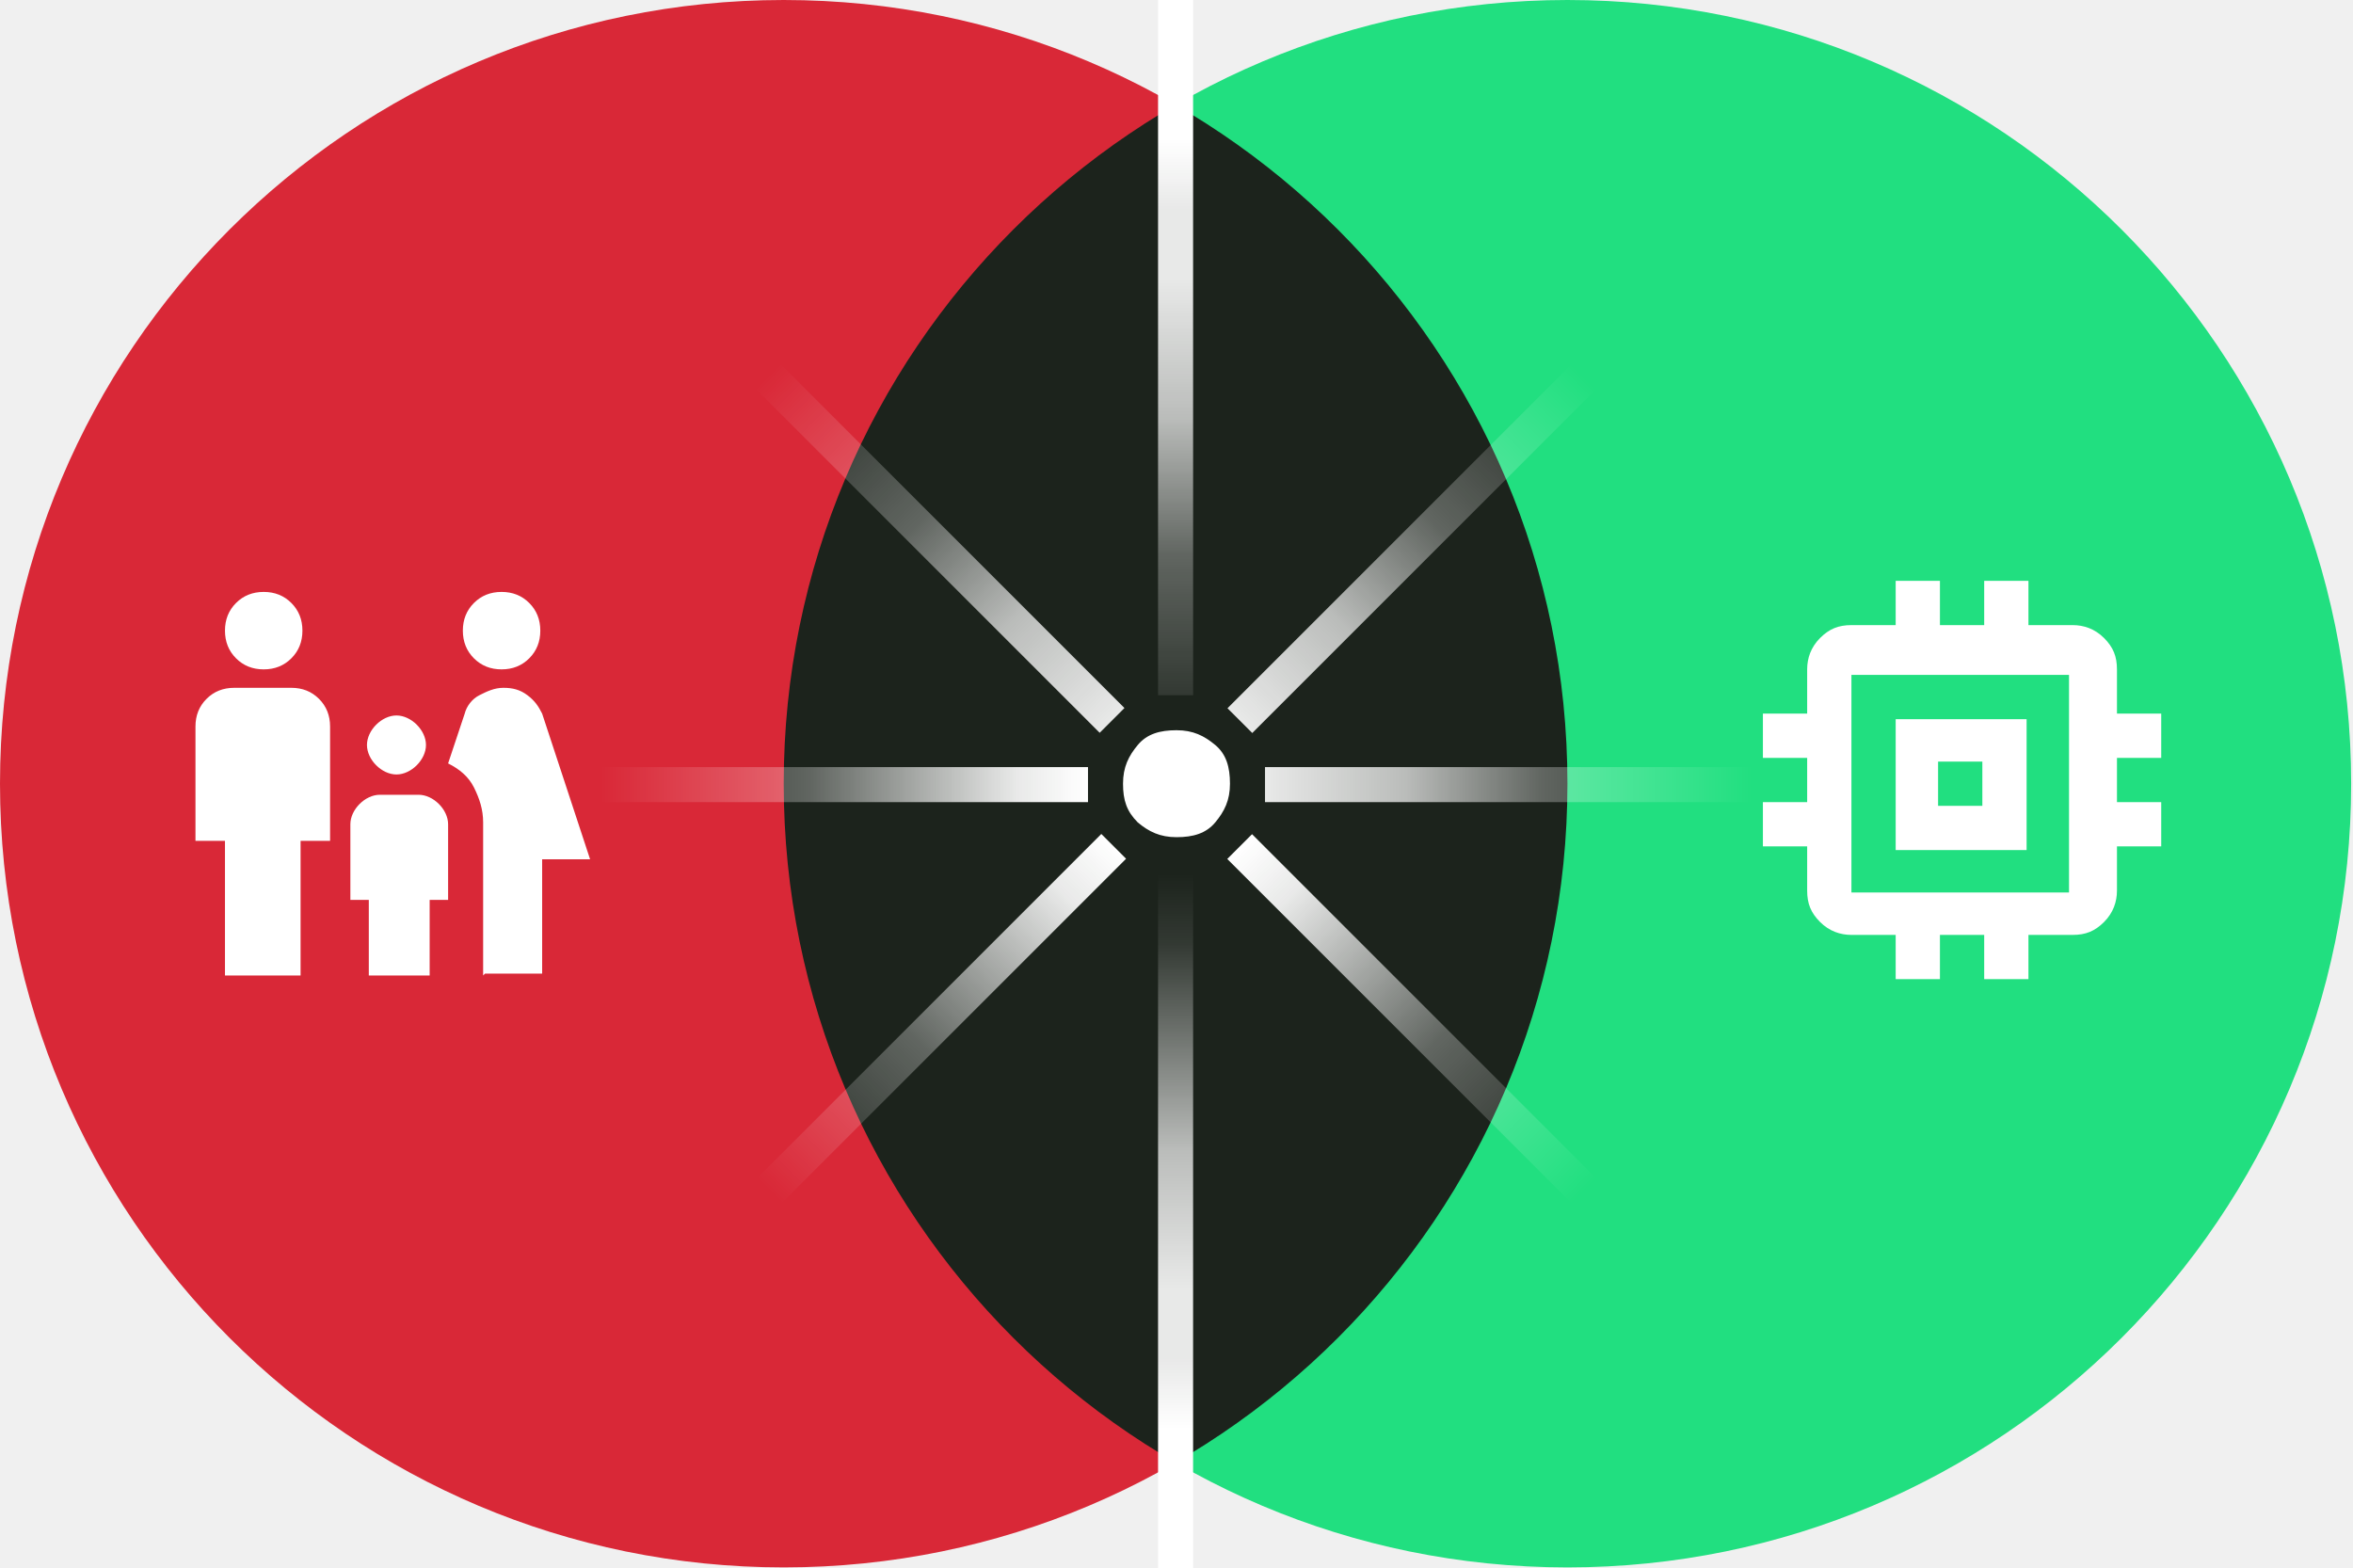
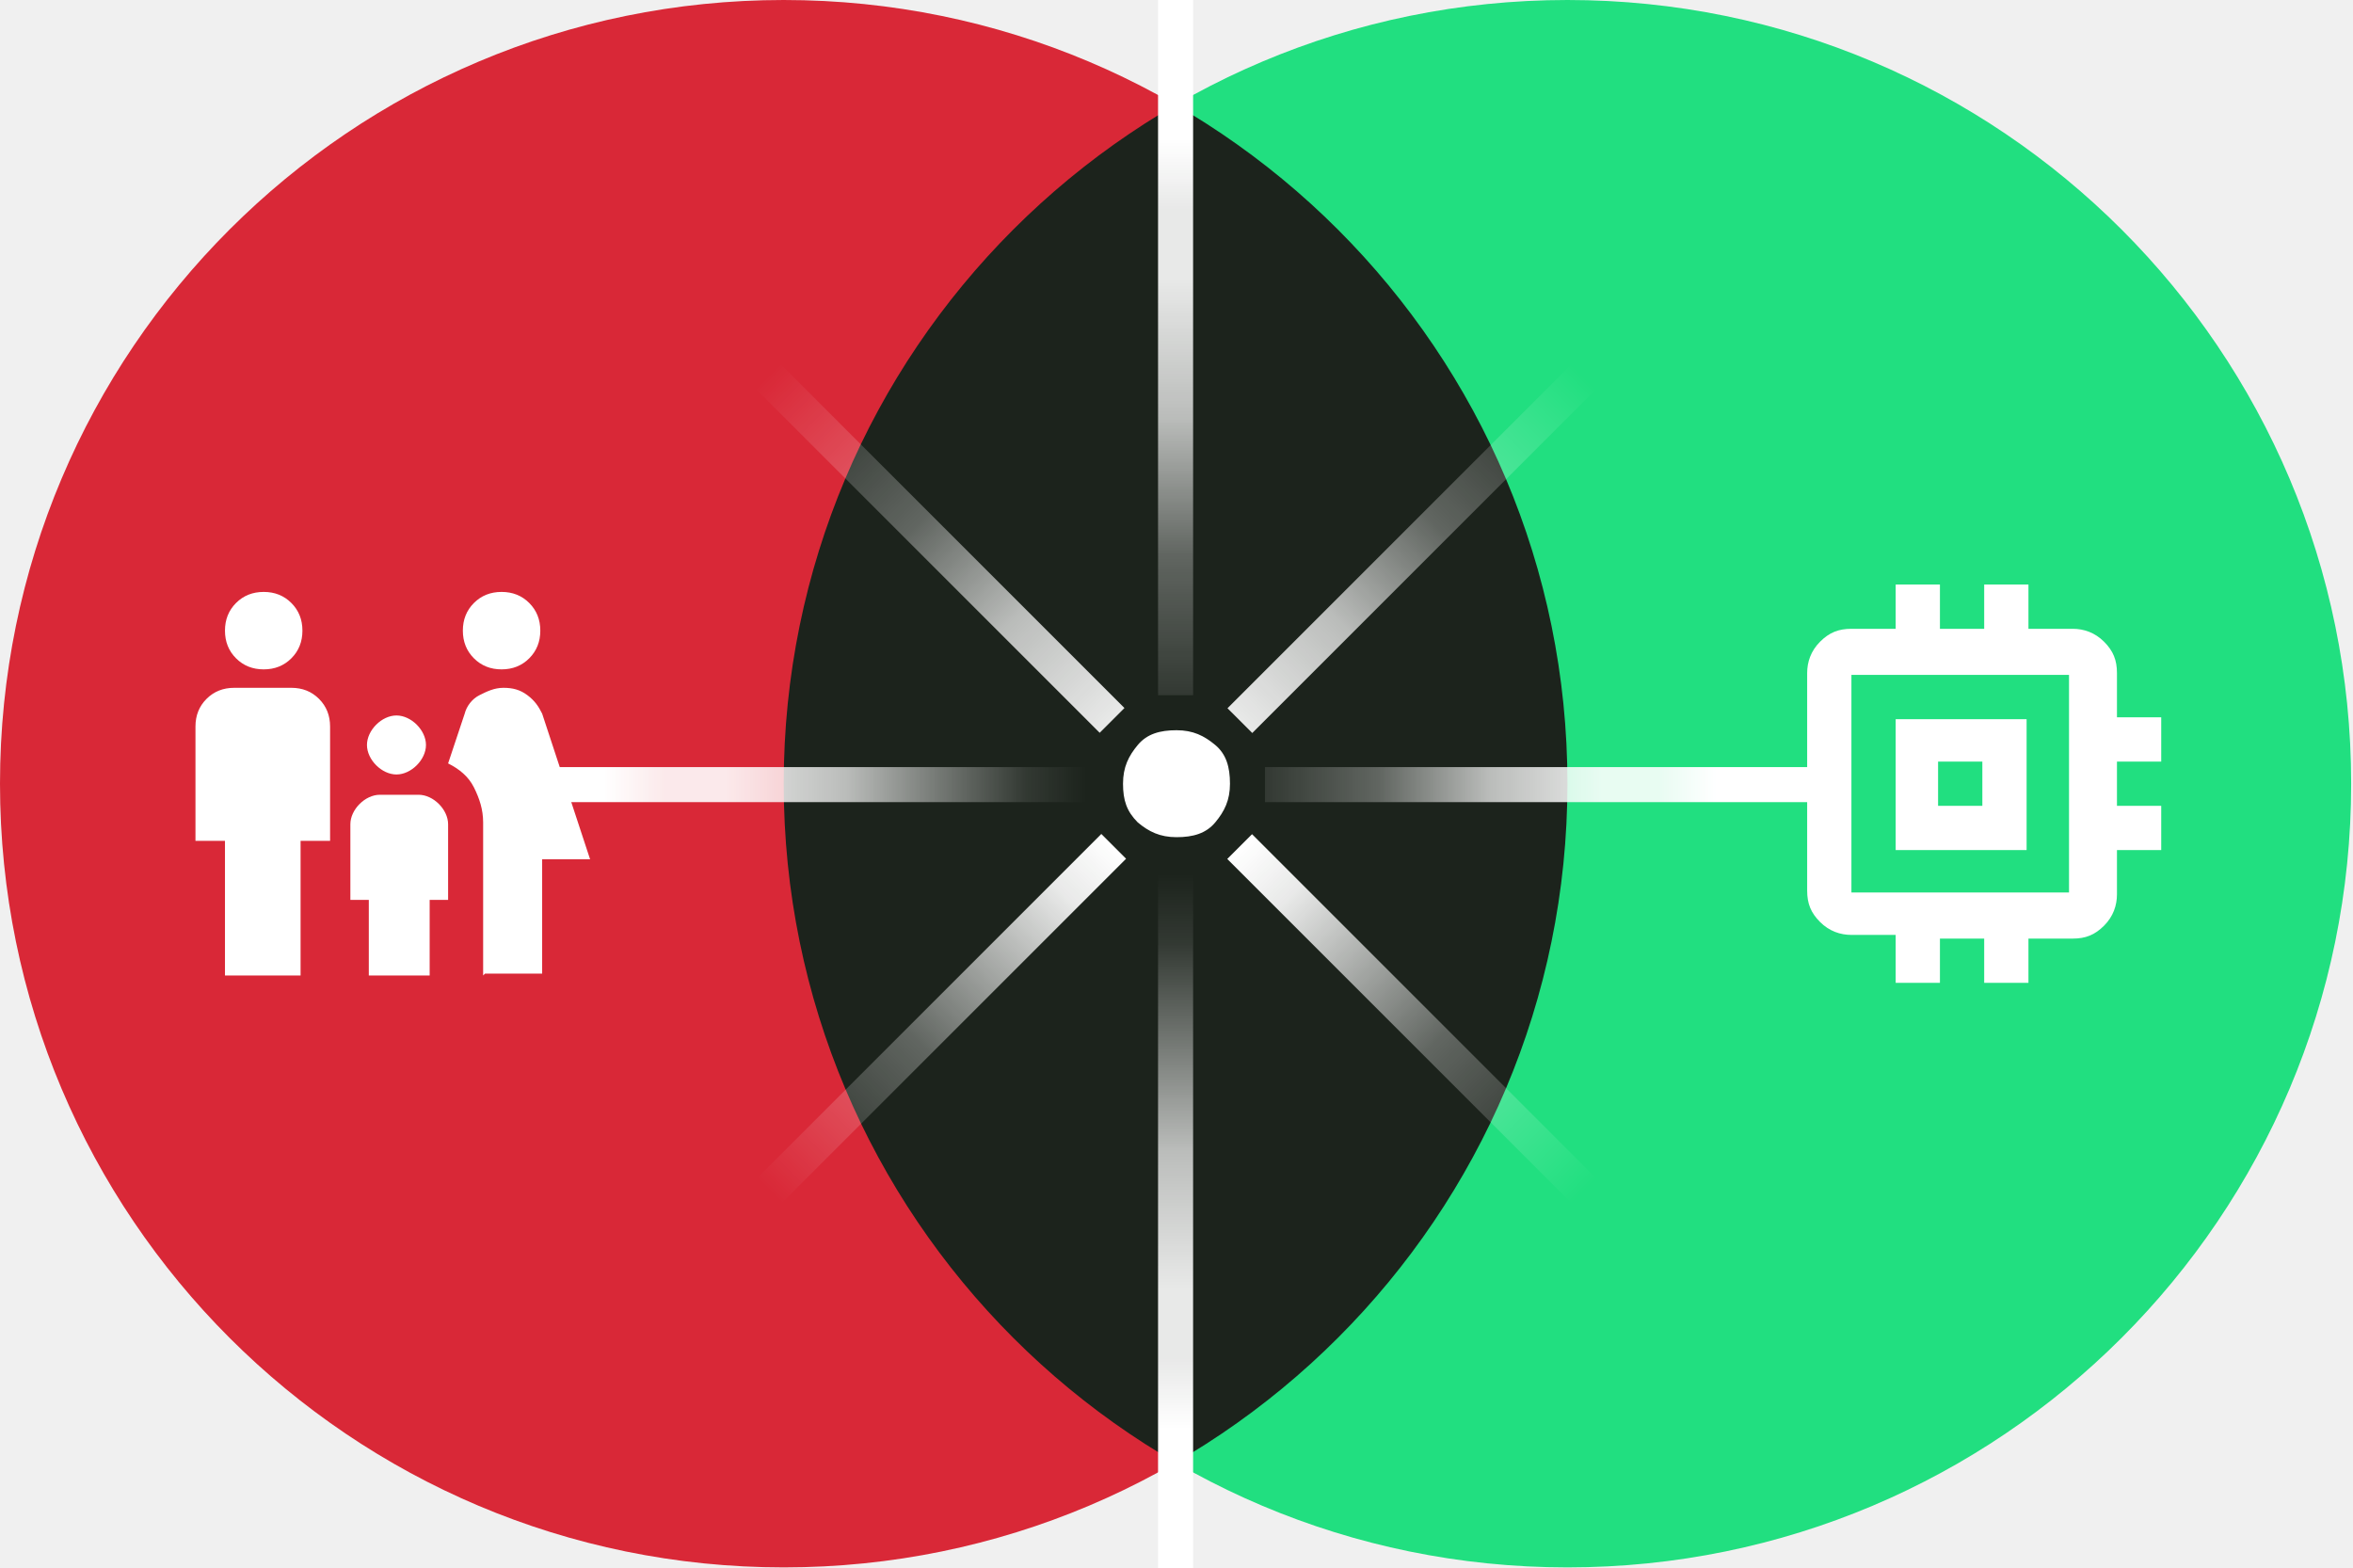
<svg xmlns="http://www.w3.org/2000/svg" xmlns:xlink="http://www.w3.org/1999/xlink" version="1.1" viewBox="0 0 127.6 85">
  <defs>
    <style>
      .st0 {
        fill: url(#linear-gradient2);
      }

      .st1 {
        fill: url(#linear-gradient1);
      }

      .st2 {
        fill: url(#linear-gradient3);
      }

      .st3 {
        fill: url(#linear-gradient6);
      }

      .st4 {
        fill: url(#linear-gradient7);
      }

      .st5 {
        fill: url(#linear-gradient5);
      }

      .st6 {
        fill: url(#linear-gradient4);
      }

      .st7 {
        fill: #21df80;
        mix-blend-mode: multiply;
      }

      .st8 {
        fill: url(#linear-gradient);
      }

      .st9 {
        fill: #d92837;
      }

      .st10 {
        isolation: isolate;
      }

      .st11 {
        fill: #fff;
      }
    </style>
-     <linearGradient id="linear-gradient" x1="63.8" y1="37.7" x2="63.8" y2="0" gradientTransform="translate(106.3 -21.3) rotate(90)" gradientUnits="userSpaceOnUse">
+     <linearGradient id="linear-gradient" x1="63.8" y1="37.7" x2="63.8" y2="7.1" gradientTransform="translate(106.3 -21.3) rotate(90)" gradientUnits="userSpaceOnUse">
+       <stop offset="0" stop-color="#fff" stop-opacity="0" />
+       <stop offset="0" stop-color="#fff" stop-opacity=".1" />
+       <stop offset=".2" stop-color="#fff" stop-opacity=".3" />
+       <stop offset=".3" stop-color="#fff" stop-opacity=".5" />
+       <stop offset=".4" stop-color="#fff" stop-opacity=".7" />
+       <stop offset=".5" stop-color="#fff" stop-opacity=".8" />
+       <stop offset=".6" stop-color="#fff" stop-opacity=".9" />
+       <stop offset=".7" stop-color="#fff" stop-opacity=".9" />
+       <stop offset=".8" stop-color="#fff" stop-opacity="1" />
+       <stop offset="1" stop-color="#fff" />
+     </linearGradient>
+     <linearGradient id="linear-gradient1" x1="63.8" y1="80.1" x2="63.8" y2="47.4" gradientTransform="translate(106.3 -21.3) rotate(90)" gradientUnits="userSpaceOnUse">
      <stop offset="0" stop-color="#fff" />
-       <stop offset="0" stop-color="#fff" stop-opacity=".9" />
-       <stop offset=".2" stop-color="#fff" stop-opacity=".7" />
-       <stop offset=".3" stop-color="#fff" stop-opacity=".5" />
-       <stop offset=".4" stop-color="#fff" stop-opacity=".3" />
-       <stop offset=".5" stop-color="#fff" stop-opacity=".2" />
-       <stop offset=".6" stop-color="#fff" stop-opacity=".1" />
-       <stop offset=".7" stop-color="#fff" stop-opacity="0" />
-       <stop offset=".8" stop-color="#fff" stop-opacity="0" />
+       <stop offset=".2" stop-color="#fff" stop-opacity="1" />
+       <stop offset=".3" stop-color="#fff" stop-opacity=".9" />
+       <stop offset=".4" stop-color="#fff" stop-opacity=".9" />
+       <stop offset=".5" stop-color="#fff" stop-opacity=".8" />
+       <stop offset=".6" stop-color="#fff" stop-opacity=".7" />
+       <stop offset=".7" stop-color="#fff" stop-opacity=".5" />
+       <stop offset=".8" stop-color="#fff" stop-opacity=".3" />
+       <stop offset=".9" stop-color="#fff" stop-opacity=".1" />
      <stop offset="1" stop-color="#fff" stop-opacity="0" />
-     </linearGradient>
-     <linearGradient id="linear-gradient1" x1="63.8" y1="85" x2="63.8" y2="47.4" gradientTransform="translate(106.3 -21.3) rotate(90)" gradientUnits="userSpaceOnUse">
-       <stop offset="0" stop-color="#fff" stop-opacity="0" />
-       <stop offset=".2" stop-color="#fff" stop-opacity="0" />
-       <stop offset=".3" stop-color="#fff" stop-opacity="0" />
-       <stop offset=".4" stop-color="#fff" stop-opacity=".1" />
-       <stop offset=".5" stop-color="#fff" stop-opacity=".2" />
-       <stop offset=".6" stop-color="#fff" stop-opacity=".3" />
-       <stop offset=".7" stop-color="#fff" stop-opacity=".5" />
-       <stop offset=".8" stop-color="#fff" stop-opacity=".7" />
-       <stop offset=".9" stop-color="#fff" stop-opacity=".9" />
-       <stop offset="1" stop-color="#fff" />
    </linearGradient>
    <linearGradient id="linear-gradient2" x1="63.8" y1="37.7" x2="63.8" y2="0" gradientTransform="translate(0 0)" gradientUnits="userSpaceOnUse">
      <stop offset="0" stop-color="#fff" stop-opacity="0" />
      <stop offset="0" stop-color="#fff" stop-opacity=".1" />
      <stop offset=".2" stop-color="#fff" stop-opacity=".3" />
      <stop offset=".3" stop-color="#fff" stop-opacity=".5" />
      <stop offset=".4" stop-color="#fff" stop-opacity=".7" />
      <stop offset=".5" stop-color="#fff" stop-opacity=".8" />
      <stop offset=".6" stop-color="#fff" stop-opacity=".9" />
      <stop offset=".7" stop-color="#fff" stop-opacity=".9" />
      <stop offset=".8" stop-color="#fff" stop-opacity="1" />
      <stop offset="1" stop-color="#fff" />
    </linearGradient>
    <linearGradient id="linear-gradient3" x1="63.8" y1="85" x2="63.8" y2="47.4" gradientTransform="translate(0 0)" gradientUnits="userSpaceOnUse">
      <stop offset="0" stop-color="#fff" />
      <stop offset=".2" stop-color="#fff" stop-opacity="1" />
      <stop offset=".3" stop-color="#fff" stop-opacity=".9" />
      <stop offset=".4" stop-color="#fff" stop-opacity=".9" />
      <stop offset=".5" stop-color="#fff" stop-opacity=".8" />
      <stop offset=".6" stop-color="#fff" stop-opacity=".7" />
      <stop offset=".7" stop-color="#fff" stop-opacity=".5" />
      <stop offset=".8" stop-color="#fff" stop-opacity=".3" />
      <stop offset=".9" stop-color="#fff" stop-opacity=".1" />
      <stop offset="1" stop-color="#fff" stop-opacity="0" />
    </linearGradient>
-     <linearGradient id="linear-gradient4" x1="63.8" y1="37.7" x2="63.8" y2="0" gradientTransform="translate(99.4 -38) rotate(90)" xlink:href="#linear-gradient" />
-     <linearGradient id="linear-gradient5" x1="63.8" y1="85" x2="63.8" y2="47.3" gradientTransform="translate(113.2 -4.5) rotate(90)" xlink:href="#linear-gradient1" />
-     <linearGradient id="linear-gradient6" x1="63.8" y1="37.7" x2="63.8" y2="0" gradientTransform="translate(-16.7 6.9)" xlink:href="#linear-gradient" />
-     <linearGradient id="linear-gradient7" x1="63.8" y1="85" x2="63.8" y2="47.4" gradientTransform="translate(16.7 -6.9)" xlink:href="#linear-gradient1" />
+     <linearGradient id="linear-gradient4" x1="63.8" y1="37.7" x2="63.8" y2="0" gradientTransform="translate(99.4 -38) rotate(90)" gradientUnits="userSpaceOnUse">
+       <stop offset="0" stop-color="#fff" />
+       <stop offset="0" stop-color="#fff" stop-opacity=".9" />
+       <stop offset=".2" stop-color="#fff" stop-opacity=".7" />
+       <stop offset=".3" stop-color="#fff" stop-opacity=".5" />
+       <stop offset=".4" stop-color="#fff" stop-opacity=".3" />
+       <stop offset=".5" stop-color="#fff" stop-opacity=".2" />
+       <stop offset=".6" stop-color="#fff" stop-opacity=".1" />
+       <stop offset=".7" stop-color="#fff" stop-opacity="0" />
+       <stop offset=".8" stop-color="#fff" stop-opacity="0" />
+       <stop offset="1" stop-color="#fff" stop-opacity="0" />
+     </linearGradient>
+     <linearGradient id="linear-gradient5" x1="63.8" y1="85" x2="63.8" y2="47.3" gradientTransform="translate(113.2 -4.5) rotate(90)" gradientUnits="userSpaceOnUse">
+       <stop offset="0" stop-color="#fff" stop-opacity="0" />
+       <stop offset=".2" stop-color="#fff" stop-opacity="0" />
+       <stop offset=".3" stop-color="#fff" stop-opacity="0" />
+       <stop offset=".4" stop-color="#fff" stop-opacity=".1" />
+       <stop offset=".5" stop-color="#fff" stop-opacity=".2" />
+       <stop offset=".6" stop-color="#fff" stop-opacity=".3" />
+       <stop offset=".7" stop-color="#fff" stop-opacity=".5" />
+       <stop offset=".8" stop-color="#fff" stop-opacity=".7" />
+       <stop offset=".9" stop-color="#fff" stop-opacity=".9" />
+       <stop offset="1" stop-color="#fff" />
+     </linearGradient>
+     <linearGradient id="linear-gradient6" x1="63.8" y1="37.7" x2="63.8" y2="0" gradientTransform="translate(-16.7 6.9)" xlink:href="#linear-gradient4" />
+     <linearGradient id="linear-gradient7" x1="63.8" y1="85" x2="63.8" y2="47.4" gradientTransform="translate(16.7 -6.9)" xlink:href="#linear-gradient5" />
  </defs>
  <g class="st10">
    <g id="_莉山の印鑑" data-name="莉山の印鑑">
      <g id="_莉" data-name="莉">
        <circle class="st9" cx="42.5" cy="42.5" r="42.5" />
        <circle class="st7" cx="85" cy="42.5" r="42.5" />
        <g>
          <path class="st11" d="M61.7,44.6c-.6-.6-.8-1.2-.8-2.1s.3-1.5.8-2.1,1.2-.8,2.1-.8,1.5.3,2.1.8.8,1.2.8,2.1-.3,1.5-.8,2.1-1.2.8-2.1.8-1.5-.3-2.1-.8Z" />
-           <rect class="st8" x="68.6" y="41.6" width="37.7" height="1.9" />
-           <rect class="st1" x="21.3" y="41.6" width="37.7" height="1.9" />
+           <rect class="st8" x="68.6" y="41.6" width="30.6" height="1.9" />
+           <rect class="st1" x="26.2" y="41.6" width="32.8" height="1.9" />
          <rect class="st0" x="62.8" y="0" width="1.9" height="37.7" />
          <rect class="st2" x="62.8" y="47.4" width="1.9" height="37.7" />
          <rect class="st6" x="61.7" y="24.8" width="37.7" height="1.9" transform="translate(5.4 64.5) rotate(-45)" />
          <rect class="st5" x="28.2" y="58.3" width="37.7" height="1.9" transform="translate(-28.1 50.6) rotate(-45)" />
          <rect class="st3" x="46.1" y="6.9" width="1.9" height="37.7" transform="translate(-4.5 40.8) rotate(-45)" />
          <rect class="st4" x="79.6" y="40.4" width="1.9" height="37.7" transform="translate(-18.3 74.3) rotate(-45)" />
        </g>
        <path class="st11" d="M27.2,36.3c-.6,0-1.1-.2-1.5-.6s-.6-.9-.6-1.5.2-1.1.6-1.5.9-.6,1.5-.6,1.1.2,1.5.6.6.9.6,1.5-.2,1.1-.6,1.5-.9.6-1.5.6ZM26.2,52.9v-8.3c0-.7-.2-1.3-.5-1.9s-.8-1-1.4-1.3l.9-2.7c.1-.4.4-.8.8-1s.8-.4,1.3-.4.9.1,1.3.4.6.6.8,1l2.6,7.9h-2.6v6.2h-3.1ZM20.4,41.5c-.3-.3-.5-.7-.5-1.1s.2-.8.5-1.1.7-.5,1.1-.5.8.2,1.1.5.5.7.5,1.1-.2.8-.5,1.1c-.3.3-.7.5-1.1.5s-.8-.2-1.1-.5ZM14.3,36.3c-.6,0-1.1-.2-1.5-.6s-.6-.9-.6-1.5.2-1.1.6-1.5.9-.6,1.5-.6,1.1.2,1.5.6.6.9.6,1.5-.2,1.1-.6,1.5-.9.6-1.5.6ZM12.2,52.9v-7.3h-1.6v-6.2c0-.6.2-1.1.6-1.5s.9-.6,1.5-.6h3.1c.6,0,1.1.2,1.5.6s.6.9.6,1.5v6.2h-1.6v7.3h-4.1ZM20,52.9v-4.1h-1v-4.1c0-.4.2-.8.5-1.1s.7-.5,1.1-.5h2.1c.4,0,.8.2,1.1.5s.5.7.5,1.1v4.1h-1v4.1h-3.1Z" />
-         <path class="st11" d="M102.8,46.1v-7.1h7.1v7.1h-7.1ZM105.1,43.7h2.4v-2.4h-2.4v2.4ZM102.8,53.1v-2.4h-2.4c-.6,0-1.2-.2-1.7-.7s-.7-1-.7-1.7v-2.4h-2.4v-2.4h2.4v-2.4h-2.4v-2.4h2.4v-2.4c0-.6.2-1.2.7-1.7s1-.7,1.7-.7h2.4v-2.4h2.4v2.4h2.4v-2.4h2.4v2.4h2.4c.6,0,1.2.2,1.7.7s.7,1,.7,1.7v2.4h2.4v2.4h-2.4v2.4h2.4v2.4h-2.4v2.4c0,.6-.2,1.2-.7,1.7s-1,.7-1.7.7h-2.4v2.4h-2.4v-2.4h-2.4v2.4h-2.4ZM112.2,48.4v-11.8h-11.8v11.8h11.8Z" />
+         <path class="st11" d="M102.8,46.1v-7.1h7.1v7.1h-7.1ZM105.1,43.7h2.4v-2.4h-2.4v2.4ZM102.8,53.1v-2.4h-2.4c-.6,0-1.2-.2-1.7-.7s-.7-1-.7-1.7v-11.8c0-.6.2-1.2.7-1.7s1-.7,1.7-.7h2.4v-2.4h2.4v2.4h2.4v-2.4h2.4v2.4h2.4c.6,0,1.2.2,1.7.7s.7,1,.7,1.7v2.4h2.4v2.4h-2.4v2.4h2.4v2.4h-2.4v2.4c0,.6-.2,1.2-.7,1.7s-1,.7-1.7.7h-2.4v2.4h-2.4v-2.4h-2.4v2.4h-2.4ZM112.2,48.4v-11.8h-11.8v11.8h11.8Z" />
      </g>
    </g>
  </g>
</svg>
